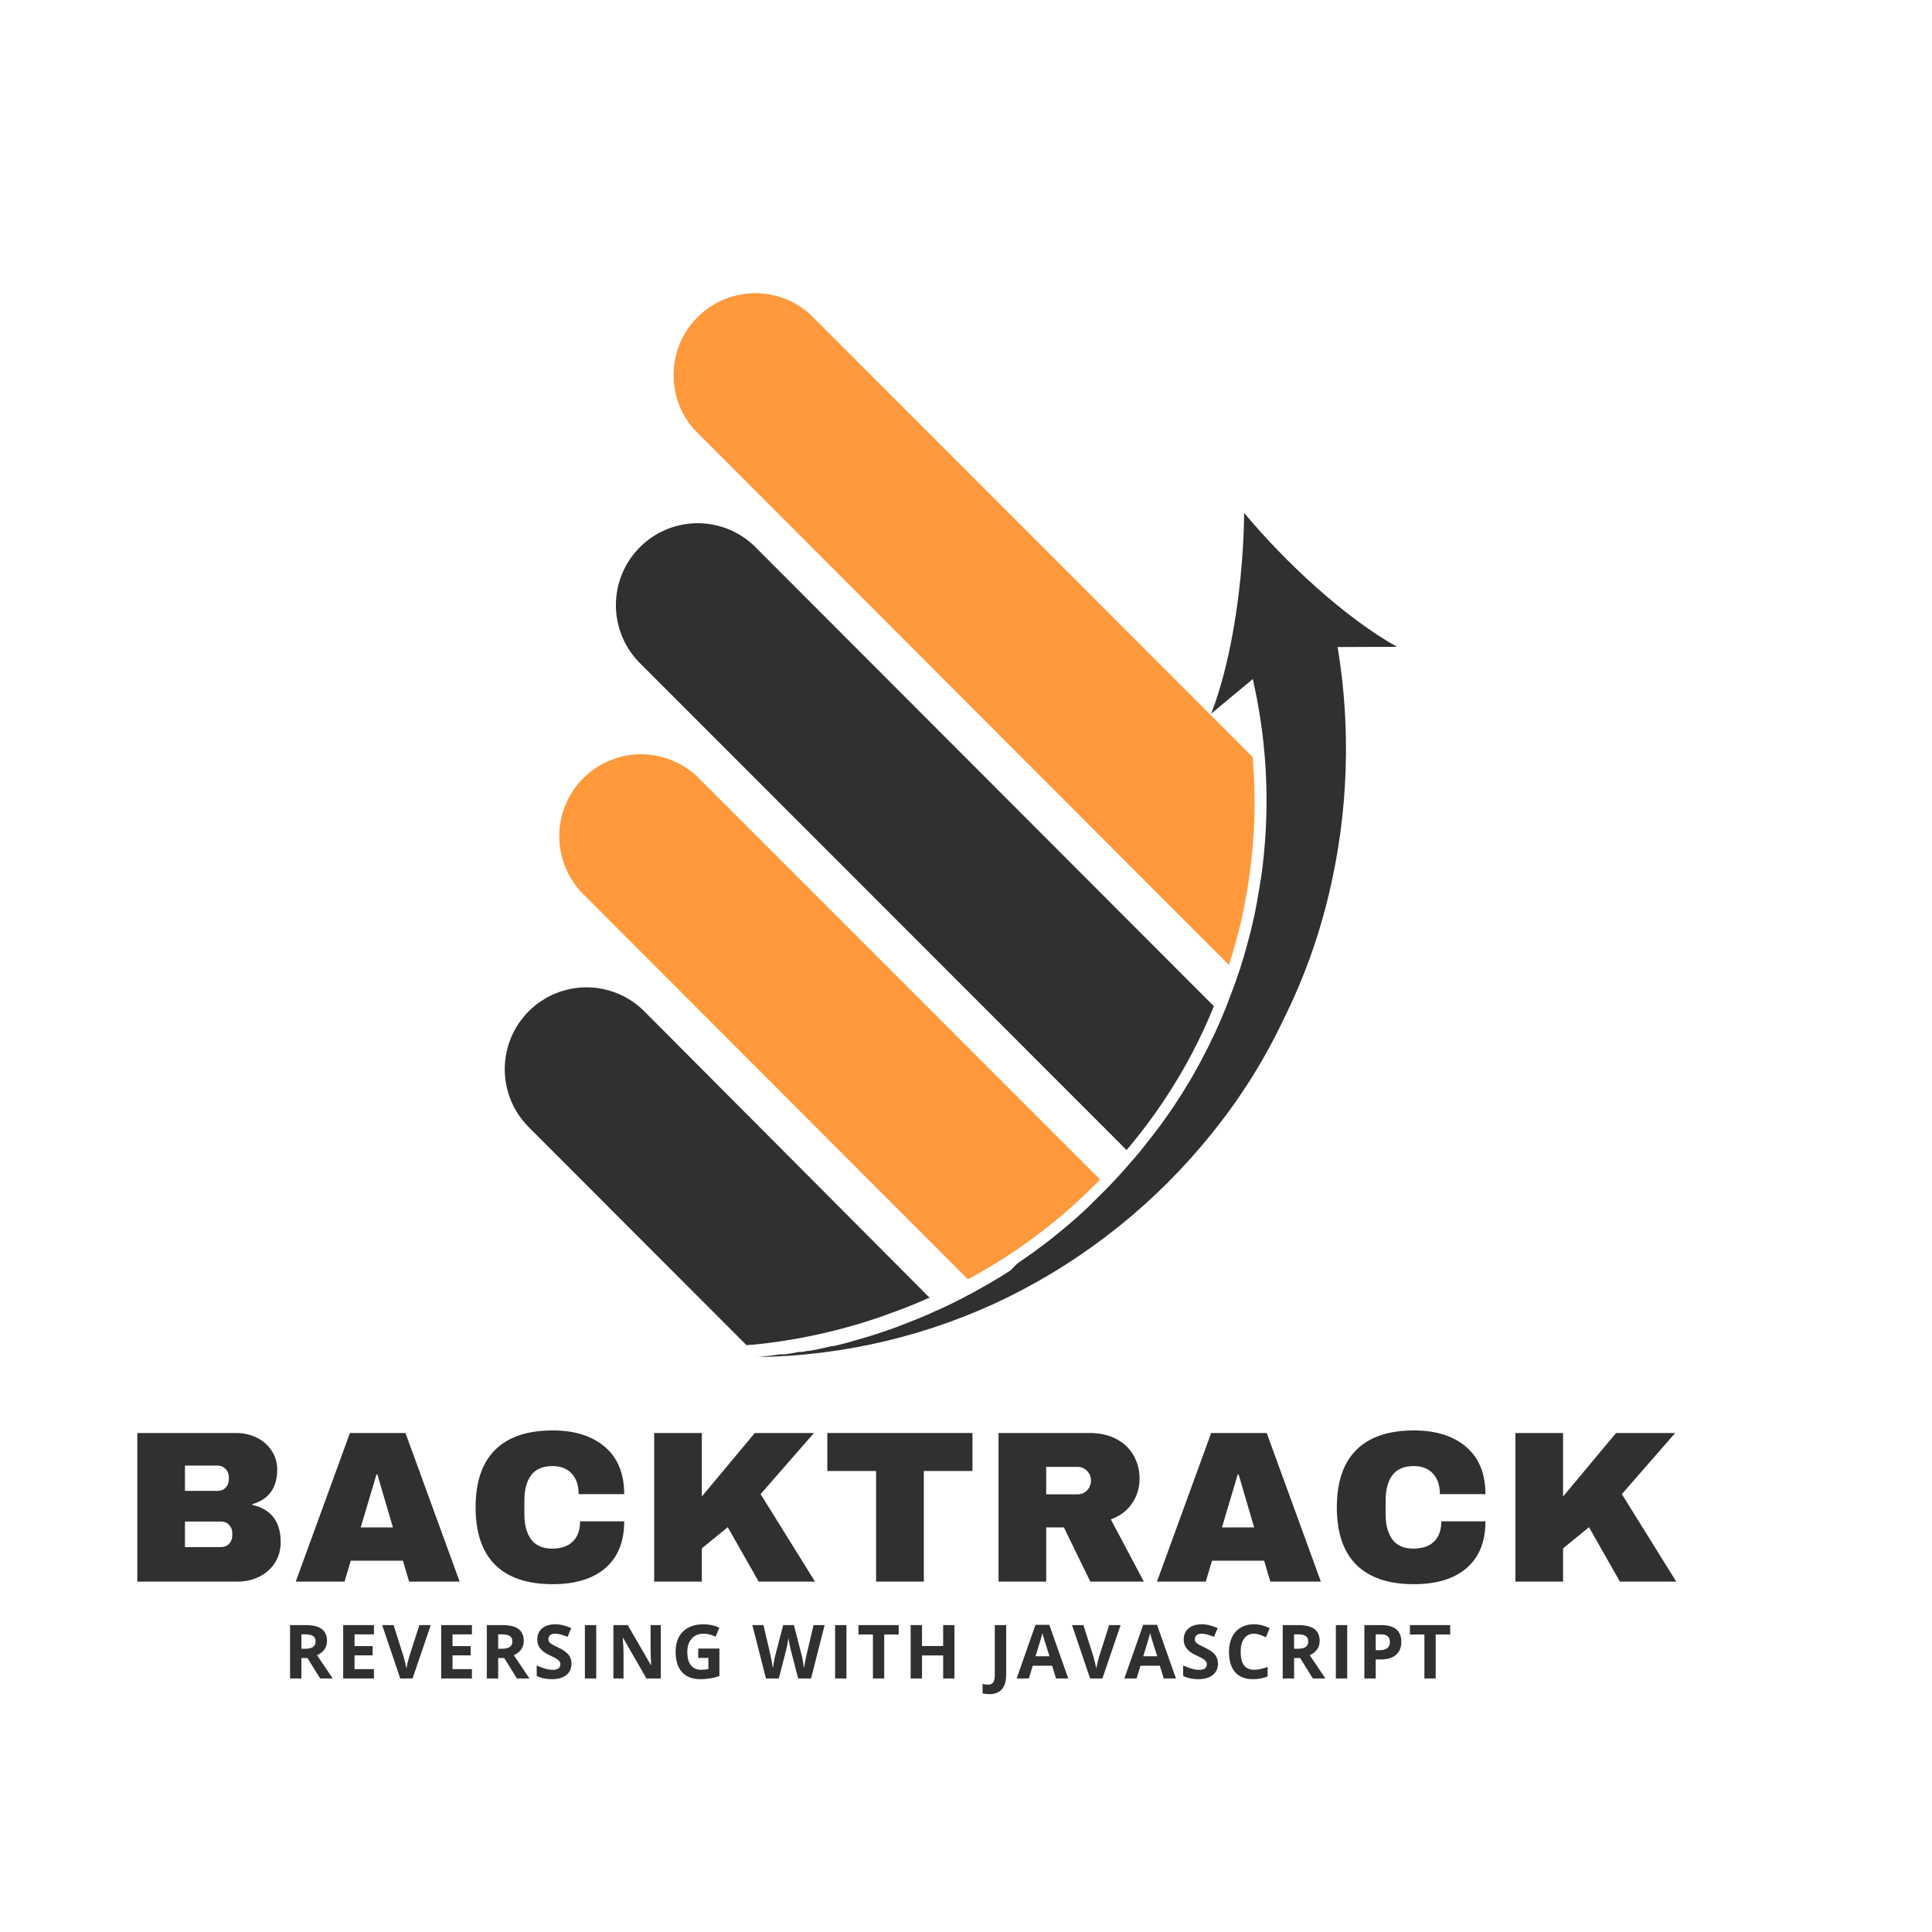
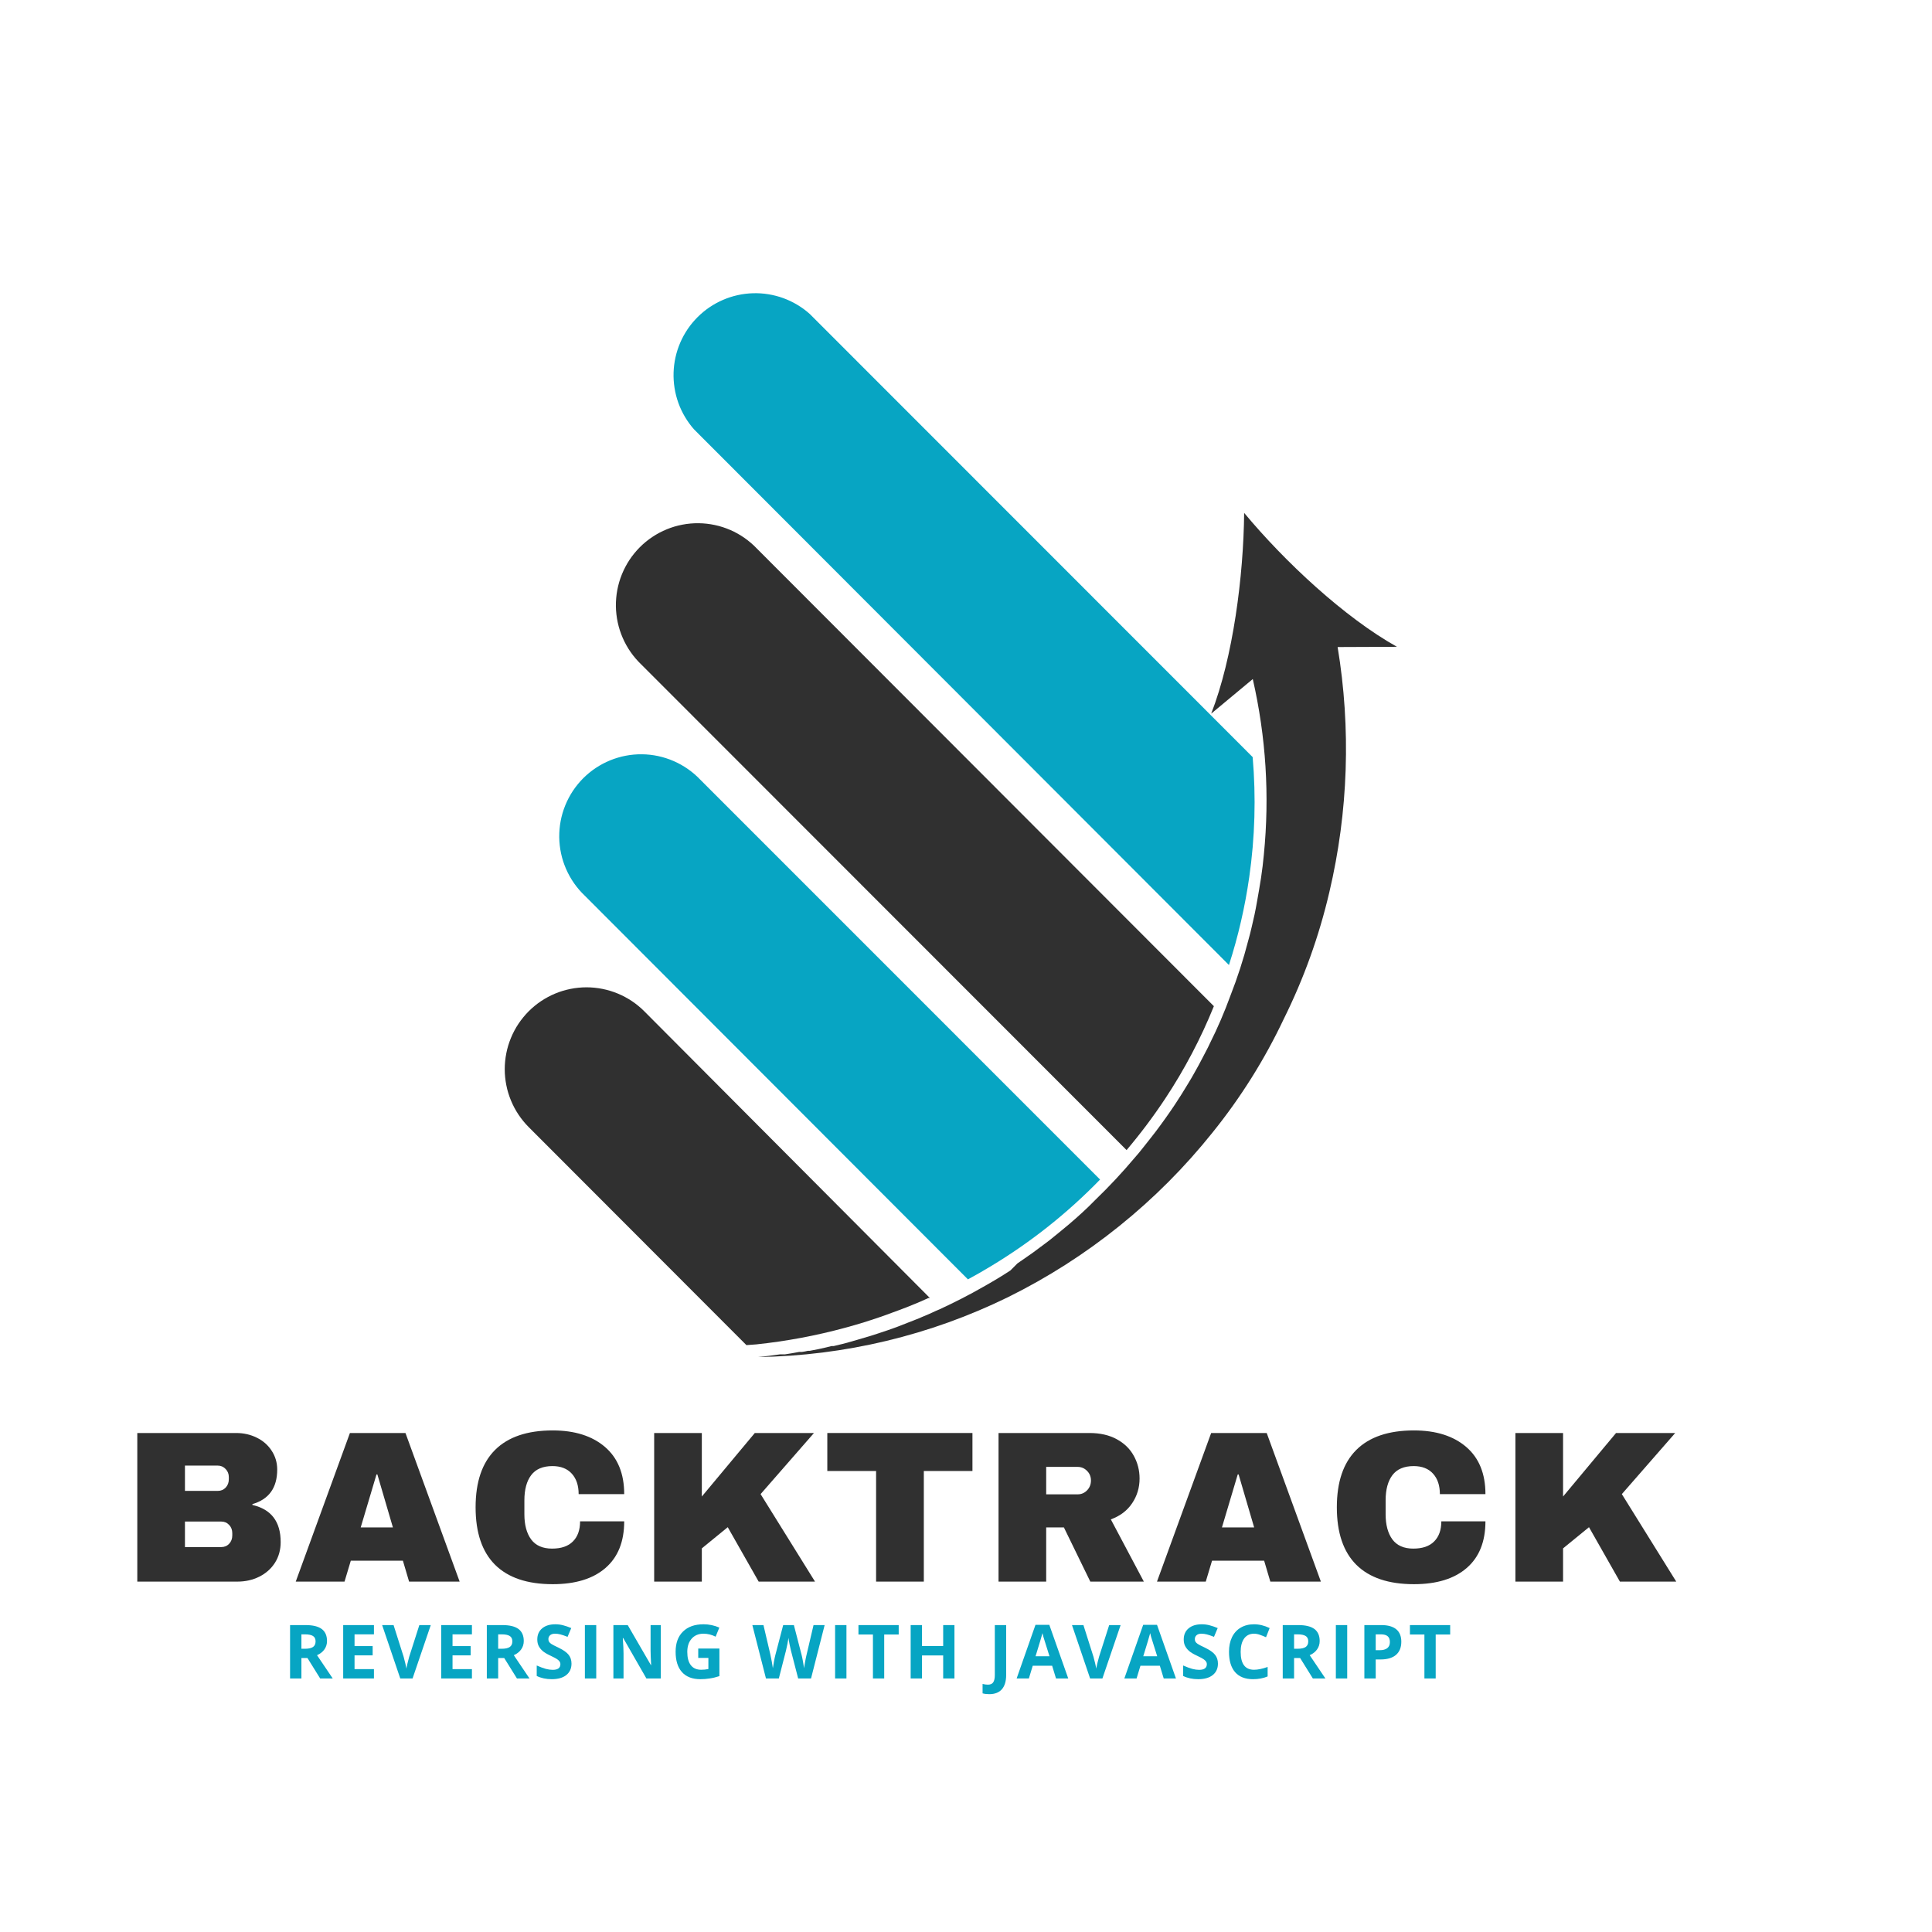
<svg xmlns="http://www.w3.org/2000/svg" xmlns:xlink="http://www.w3.org/1999/xlink" width="375" zoomAndPan="magnify" viewBox="0 0 375 375" height="375" preserveAspectRatio="xMidYMid meet" version="1.0">
  <defs>
    <g>
      <g id="glyph-0-0" />
      <g id="glyph-0-1">
        <path d="M 22.297 -28.844 C 23.754 -28.844 25.086 -28.539 26.297 -27.938 C 27.516 -27.344 28.477 -26.5 29.188 -25.406 C 29.906 -24.312 30.266 -23.094 30.266 -21.75 C 30.266 -18.207 28.66 -15.973 25.453 -15.047 L 25.453 -14.875 C 29.109 -14.039 30.938 -11.641 30.938 -7.672 C 30.938 -6.16 30.566 -4.82 29.828 -3.656 C 29.086 -2.5 28.07 -1.598 26.781 -0.953 C 25.5 -0.316 24.086 0 22.547 0 L 3.109 0 L 3.109 -28.844 Z M 12.359 -17.609 L 18.734 -17.609 C 19.348 -17.609 19.859 -17.82 20.266 -18.25 C 20.672 -18.688 20.875 -19.227 20.875 -19.875 L 20.875 -20.297 C 20.875 -20.91 20.664 -21.43 20.25 -21.859 C 19.832 -22.297 19.328 -22.516 18.734 -22.516 L 12.359 -22.516 Z M 12.359 -6.703 L 19.406 -6.703 C 20.02 -6.703 20.531 -6.914 20.938 -7.344 C 21.344 -7.781 21.547 -8.32 21.547 -8.969 L 21.547 -9.391 C 21.547 -10.035 21.344 -10.57 20.938 -11 C 20.531 -11.438 20.02 -11.656 19.406 -11.656 L 12.359 -11.656 Z M 12.359 -6.703 " />
      </g>
      <g id="glyph-0-2">
        <path d="M 22.422 0 L 21.219 -4.062 L 11.109 -4.062 L 9.891 0 L 0.422 0 L 10.938 -28.844 L 21.719 -28.844 L 32.234 0 Z M 13.031 -10.516 L 19.281 -10.516 L 16.266 -20.797 L 16.094 -20.797 Z M 13.031 -10.516 " />
      </g>
      <g id="glyph-0-3">
        <path d="M 16.859 -29.344 C 21.129 -29.344 24.508 -28.273 27 -26.141 C 29.488 -24.004 30.734 -20.953 30.734 -16.984 L 21.891 -16.984 C 21.891 -18.66 21.445 -19.984 20.562 -20.953 C 19.676 -21.93 18.426 -22.422 16.812 -22.422 C 14.938 -22.422 13.555 -21.832 12.672 -20.656 C 11.797 -19.488 11.359 -17.859 11.359 -15.766 L 11.359 -13.078 C 11.359 -11.016 11.797 -9.383 12.672 -8.188 C 13.555 -7 14.91 -6.406 16.734 -6.406 C 18.516 -6.406 19.863 -6.867 20.781 -7.797 C 21.707 -8.723 22.172 -10.023 22.172 -11.703 L 30.734 -11.703 C 30.734 -7.754 29.52 -4.734 27.094 -2.641 C 24.676 -0.547 21.266 0.5 16.859 0.5 C 11.93 0.5 8.203 -0.754 5.672 -3.266 C 3.148 -5.785 1.891 -9.504 1.891 -14.422 C 1.891 -19.336 3.148 -23.051 5.672 -25.562 C 8.203 -28.082 11.93 -29.344 16.859 -29.344 Z M 16.859 -29.344 " />
      </g>
      <g id="glyph-0-4">
        <path d="M 22.641 -28.844 L 34.125 -28.844 L 23.766 -16.984 L 34.328 0 L 23.391 0 L 17.391 -10.562 L 12.359 -6.453 L 12.359 0 L 3.109 0 L 3.109 -28.844 L 12.359 -28.844 L 12.359 -16.516 Z M 22.641 -28.844 " />
      </g>
      <g id="glyph-0-5">
        <path d="M 19.703 -21.469 L 19.703 0 L 10.438 0 L 10.438 -21.469 L 0.969 -21.469 L 0.969 -28.844 L 29.141 -28.844 L 29.141 -21.469 Z M 19.703 -21.469 " />
      </g>
      <g id="glyph-0-6">
        <path d="M 30.484 -20 C 30.484 -18.238 30.004 -16.645 29.047 -15.219 C 28.098 -13.789 26.719 -12.742 24.906 -12.078 L 31.312 0 L 20.922 0 L 15.797 -10.516 L 12.359 -10.516 L 12.359 0 L 3.109 0 L 3.109 -28.844 L 20.75 -28.844 C 22.82 -28.844 24.586 -28.441 26.047 -27.641 C 27.516 -26.848 28.617 -25.773 29.359 -24.422 C 30.109 -23.066 30.484 -21.594 30.484 -20 Z M 21.047 -19.625 C 21.047 -20.375 20.789 -21 20.281 -21.5 C 19.781 -22.008 19.172 -22.266 18.453 -22.266 L 12.359 -22.266 L 12.359 -16.938 L 18.453 -16.938 C 19.172 -16.938 19.781 -17.191 20.281 -17.703 C 20.789 -18.223 21.047 -18.863 21.047 -19.625 Z M 21.047 -19.625 " />
      </g>
      <g id="glyph-1-0" />
      <g id="glyph-1-1">
        <path d="M 3.5 -5.766 L 4.203 -5.766 C 4.898 -5.766 5.414 -5.879 5.75 -6.109 C 6.082 -6.336 6.25 -6.703 6.25 -7.203 C 6.25 -7.691 6.078 -8.039 5.734 -8.25 C 5.398 -8.457 4.879 -8.562 4.172 -8.562 L 3.5 -8.562 Z M 3.5 -3.969 L 3.5 0 L 1.297 0 L 1.297 -10.359 L 4.328 -10.359 C 5.734 -10.359 6.773 -10.102 7.453 -9.594 C 8.129 -9.082 8.469 -8.305 8.469 -7.266 C 8.469 -6.648 8.297 -6.102 7.953 -5.625 C 7.617 -5.156 7.145 -4.785 6.531 -4.516 C 8.094 -2.18 9.109 -0.676 9.578 0 L 7.141 0 L 4.672 -3.969 Z M 3.5 -3.969 " />
      </g>
      <g id="glyph-1-2">
        <path d="M 7.266 0 L 1.297 0 L 1.297 -10.359 L 7.266 -10.359 L 7.266 -8.562 L 3.5 -8.562 L 3.5 -6.281 L 7.016 -6.281 L 7.016 -4.484 L 3.5 -4.484 L 3.5 -1.812 L 7.266 -1.812 Z M 7.266 0 " />
      </g>
      <g id="glyph-1-3">
        <path d="M 7.219 -10.359 L 9.438 -10.359 L 5.906 0 L 3.516 0 L 0 -10.359 L 2.219 -10.359 L 4.172 -4.203 C 4.273 -3.836 4.383 -3.41 4.5 -2.922 C 4.613 -2.441 4.688 -2.102 4.719 -1.906 C 4.77 -2.344 4.945 -3.109 5.25 -4.203 Z M 7.219 -10.359 " />
      </g>
      <g id="glyph-1-4">
        <path d="M 7.422 -2.875 C 7.422 -1.938 7.082 -1.195 6.406 -0.656 C 5.738 -0.125 4.801 0.141 3.594 0.141 C 2.488 0.141 1.516 -0.066 0.672 -0.484 L 0.672 -2.516 C 1.367 -2.211 1.957 -1.992 2.438 -1.859 C 2.926 -1.734 3.367 -1.672 3.766 -1.672 C 4.254 -1.672 4.625 -1.758 4.875 -1.938 C 5.133 -2.125 5.266 -2.398 5.266 -2.766 C 5.266 -2.973 5.207 -3.156 5.094 -3.312 C 4.977 -3.469 4.812 -3.617 4.594 -3.766 C 4.375 -3.91 3.926 -4.145 3.25 -4.469 C 2.613 -4.77 2.141 -5.055 1.828 -5.328 C 1.516 -5.598 1.258 -5.914 1.062 -6.281 C 0.875 -6.645 0.781 -7.07 0.781 -7.562 C 0.781 -8.477 1.094 -9.195 1.719 -9.719 C 2.344 -10.25 3.203 -10.516 4.297 -10.516 C 4.836 -10.516 5.348 -10.445 5.828 -10.312 C 6.316 -10.188 6.832 -10.008 7.375 -9.781 L 6.656 -8.078 C 6.102 -8.297 5.645 -8.453 5.281 -8.547 C 4.926 -8.641 4.57 -8.688 4.219 -8.688 C 3.801 -8.688 3.484 -8.586 3.266 -8.391 C 3.047 -8.191 2.938 -7.941 2.938 -7.641 C 2.938 -7.441 2.977 -7.27 3.062 -7.125 C 3.156 -6.977 3.301 -6.836 3.5 -6.703 C 3.695 -6.566 4.16 -6.328 4.891 -5.984 C 5.859 -5.516 6.52 -5.047 6.875 -4.578 C 7.238 -4.117 7.422 -3.551 7.422 -2.875 Z M 7.422 -2.875 " />
      </g>
      <g id="glyph-1-5">
        <path d="M 1.297 0 L 1.297 -10.359 L 3.5 -10.359 L 3.5 0 Z M 1.297 0 " />
      </g>
      <g id="glyph-1-6">
        <path d="M 10.5 0 L 7.703 0 L 3.203 -7.844 L 3.125 -7.844 C 3.219 -6.457 3.266 -5.469 3.266 -4.875 L 3.266 0 L 1.297 0 L 1.297 -10.359 L 4.078 -10.359 L 8.578 -2.594 L 8.625 -2.594 C 8.551 -3.945 8.516 -4.898 8.516 -5.453 L 8.516 -10.359 L 10.5 -10.359 Z M 10.5 0 " />
      </g>
      <g id="glyph-1-7">
        <path d="M 5.234 -5.812 L 9.344 -5.812 L 9.344 -0.453 C 8.676 -0.234 8.047 -0.082 7.453 0 C 6.867 0.094 6.27 0.141 5.656 0.141 C 4.094 0.141 2.898 -0.316 2.078 -1.234 C 1.254 -2.148 0.844 -3.469 0.844 -5.188 C 0.844 -6.863 1.32 -8.172 2.281 -9.109 C 3.238 -10.047 4.566 -10.516 6.266 -10.516 C 7.328 -10.516 8.348 -10.301 9.328 -9.875 L 8.609 -8.109 C 7.848 -8.492 7.062 -8.688 6.25 -8.688 C 5.289 -8.688 4.523 -8.363 3.953 -7.719 C 3.391 -7.082 3.109 -6.227 3.109 -5.156 C 3.109 -4.031 3.336 -3.172 3.797 -2.578 C 4.254 -1.984 4.926 -1.688 5.812 -1.688 C 6.27 -1.688 6.734 -1.734 7.203 -1.828 L 7.203 -3.984 L 5.234 -3.984 Z M 5.234 -5.812 " />
      </g>
      <g id="glyph-1-8" />
      <g id="glyph-1-9">
        <path d="M 11.391 0 L 8.891 0 L 7.484 -5.438 C 7.43 -5.633 7.344 -6.035 7.219 -6.641 C 7.094 -7.254 7.023 -7.664 7.016 -7.875 C 6.984 -7.613 6.91 -7.203 6.797 -6.641 C 6.68 -6.078 6.594 -5.672 6.531 -5.422 L 5.141 0 L 2.641 0 L 0 -10.359 L 2.156 -10.359 L 3.484 -4.703 C 3.711 -3.66 3.879 -2.754 3.984 -1.984 C 4.016 -2.254 4.082 -2.672 4.188 -3.234 C 4.289 -3.805 4.383 -4.25 4.469 -4.562 L 5.984 -10.359 L 8.062 -10.359 L 9.562 -4.562 C 9.633 -4.301 9.719 -3.898 9.812 -3.359 C 9.914 -2.828 9.992 -2.367 10.047 -1.984 C 10.086 -2.359 10.16 -2.82 10.266 -3.375 C 10.367 -3.926 10.461 -4.367 10.547 -4.703 L 11.875 -10.359 L 14.031 -10.359 Z M 11.391 0 " />
      </g>
      <g id="glyph-1-10">
        <path d="M 5.297 0 L 3.109 0 L 3.109 -8.531 L 0.297 -8.531 L 0.297 -10.359 L 8.109 -10.359 L 8.109 -8.531 L 5.297 -8.531 Z M 5.297 0 " />
      </g>
      <g id="glyph-1-11">
        <path d="M 9.797 0 L 7.609 0 L 7.609 -4.469 L 3.5 -4.469 L 3.5 0 L 1.297 0 L 1.297 -10.359 L 3.5 -10.359 L 3.5 -6.297 L 7.609 -6.297 L 7.609 -10.359 L 9.797 -10.359 Z M 9.797 0 " />
      </g>
      <g id="glyph-1-12">
        <path d="M 0.219 3.047 C -0.281 3.047 -0.711 2.992 -1.078 2.891 L -1.078 1.062 C -0.703 1.156 -0.359 1.203 -0.047 1.203 C 0.441 1.203 0.785 1.051 0.984 0.75 C 1.191 0.457 1.297 -0.008 1.297 -0.656 L 1.297 -10.359 L 3.5 -10.359 L 3.5 -0.672 C 3.5 0.535 3.223 1.457 2.672 2.094 C 2.117 2.727 1.301 3.047 0.219 3.047 Z M 0.219 3.047 " />
      </g>
      <g id="glyph-1-13">
        <path d="M 7.641 0 L 6.891 -2.469 L 3.125 -2.469 L 2.375 0 L 0 0 L 3.656 -10.406 L 6.344 -10.406 L 10.016 0 Z M 6.375 -4.312 C 5.676 -6.539 5.281 -7.801 5.188 -8.094 C 5.102 -8.395 5.047 -8.629 5.016 -8.797 C 4.859 -8.191 4.41 -6.695 3.672 -4.312 Z M 6.375 -4.312 " />
      </g>
      <g id="glyph-1-14">
        <path d="M 5.703 -8.688 C 4.879 -8.688 4.238 -8.375 3.781 -7.75 C 3.332 -7.125 3.109 -6.258 3.109 -5.156 C 3.109 -2.844 3.973 -1.688 5.703 -1.688 C 6.43 -1.688 7.312 -1.867 8.344 -2.234 L 8.344 -0.391 C 7.5 -0.035 6.551 0.141 5.5 0.141 C 3.988 0.141 2.832 -0.312 2.031 -1.219 C 1.238 -2.133 0.844 -3.453 0.844 -5.172 C 0.844 -6.242 1.035 -7.188 1.422 -8 C 1.816 -8.812 2.379 -9.43 3.109 -9.859 C 3.848 -10.297 4.711 -10.516 5.703 -10.516 C 6.711 -10.516 7.723 -10.27 8.734 -9.781 L 8.031 -8 C 7.645 -8.176 7.254 -8.332 6.859 -8.469 C 6.461 -8.613 6.078 -8.688 5.703 -8.688 Z M 5.703 -8.688 " />
      </g>
      <g id="glyph-1-15">
        <path d="M 3.5 -5.484 L 4.219 -5.484 C 4.895 -5.484 5.398 -5.613 5.734 -5.875 C 6.078 -6.145 6.25 -6.535 6.25 -7.047 C 6.25 -7.566 6.109 -7.945 5.828 -8.188 C 5.547 -8.438 5.102 -8.562 4.5 -8.562 L 3.5 -8.562 Z M 8.469 -7.125 C 8.469 -6.008 8.117 -5.156 7.422 -4.562 C 6.723 -3.977 5.727 -3.688 4.438 -3.688 L 3.5 -3.688 L 3.5 0 L 1.297 0 L 1.297 -10.359 L 4.609 -10.359 C 5.867 -10.359 6.828 -10.086 7.484 -9.547 C 8.141 -9.004 8.469 -8.195 8.469 -7.125 Z M 8.469 -7.125 " />
      </g>
    </g>
    <clipPath id="clip-0">
      <path d="M 97.898 191 L 181 191 L 181 262 L 97.898 262 Z M 97.898 191 " clip-rule="nonzero" />
    </clipPath>
    <clipPath id="clip-1">
      <path d="M 147 99 L 271.148 99 L 271.148 264 L 147 264 Z M 147 99 " clip-rule="nonzero" />
    </clipPath>
  </defs>
  <g fill="rgb(18.819%, 18.819%, 18.819%)" fill-opacity="1">
    <use x="23.54" y="306.989" xlink:href="#glyph-0-1" xlink:type="simple" xlink:actuate="onLoad" xlink:show="embed" />
  </g>
  <g fill="rgb(18.819%, 18.819%, 18.819%)" fill-opacity="1">
    <use x="56.982" y="306.989" xlink:href="#glyph-0-2" xlink:type="simple" xlink:actuate="onLoad" xlink:show="embed" />
  </g>
  <g fill="rgb(18.819%, 18.819%, 18.819%)" fill-opacity="1">
    <use x="90.423" y="306.989" xlink:href="#glyph-0-3" xlink:type="simple" xlink:actuate="onLoad" xlink:show="embed" />
  </g>
  <g fill="rgb(18.819%, 18.819%, 18.819%)" fill-opacity="1">
    <use x="123.865" y="306.989" xlink:href="#glyph-0-4" xlink:type="simple" xlink:actuate="onLoad" xlink:show="embed" />
  </g>
  <g fill="rgb(18.819%, 18.819%, 18.819%)" fill-opacity="1">
    <use x="159.611" y="306.989" xlink:href="#glyph-0-5" xlink:type="simple" xlink:actuate="onLoad" xlink:show="embed" />
  </g>
  <g fill="rgb(18.819%, 18.819%, 18.819%)" fill-opacity="1">
    <use x="190.706" y="306.989" xlink:href="#glyph-0-6" xlink:type="simple" xlink:actuate="onLoad" xlink:show="embed" />
  </g>
  <g fill="rgb(18.819%, 18.819%, 18.819%)" fill-opacity="1">
    <use x="224.148" y="306.989" xlink:href="#glyph-0-2" xlink:type="simple" xlink:actuate="onLoad" xlink:show="embed" />
  </g>
  <g fill="rgb(18.819%, 18.819%, 18.819%)" fill-opacity="1">
    <use x="257.589" y="306.989" xlink:href="#glyph-0-3" xlink:type="simple" xlink:actuate="onLoad" xlink:show="embed" />
  </g>
  <g fill="rgb(18.819%, 18.819%, 18.819%)" fill-opacity="1">
    <use x="291.031" y="306.989" xlink:href="#glyph-0-4" xlink:type="simple" xlink:actuate="onLoad" xlink:show="embed" />
  </g>
-   <g fill="rgb(18.819%, 18.819%, 18.819%)" fill-opacity="1">
+   <g fill="rgb(2.75%, 64.709%, 76.469%)" fill-opacity="1">
    <use x="55.004" y="325.788" xlink:href="#glyph-1-1" xlink:type="simple" xlink:actuate="onLoad" xlink:show="embed" />
  </g>
-   <g fill="rgb(18.819%, 18.819%, 18.819%)" fill-opacity="1">
+   <g fill="rgb(2.75%, 64.709%, 76.469%)" fill-opacity="1">
    <use x="65.316" y="325.788" xlink:href="#glyph-1-2" xlink:type="simple" xlink:actuate="onLoad" xlink:show="embed" />
  </g>
-   <g fill="rgb(18.819%, 18.819%, 18.819%)" fill-opacity="1">
+   <g fill="rgb(2.75%, 64.709%, 76.469%)" fill-opacity="1">
    <use x="74.174" y="325.788" xlink:href="#glyph-1-3" xlink:type="simple" xlink:actuate="onLoad" xlink:show="embed" />
  </g>
-   <g fill="rgb(18.819%, 18.819%, 18.819%)" fill-opacity="1">
+   <g fill="rgb(2.75%, 64.709%, 76.469%)" fill-opacity="1">
    <use x="84.336" y="325.788" xlink:href="#glyph-1-2" xlink:type="simple" xlink:actuate="onLoad" xlink:show="embed" />
  </g>
-   <g fill="rgb(18.819%, 18.819%, 18.819%)" fill-opacity="1">
+   <g fill="rgb(2.75%, 64.709%, 76.469%)" fill-opacity="1">
    <use x="93.195" y="325.788" xlink:href="#glyph-1-1" xlink:type="simple" xlink:actuate="onLoad" xlink:show="embed" />
  </g>
-   <g fill="rgb(18.819%, 18.819%, 18.819%)" fill-opacity="1">
+   <g fill="rgb(2.75%, 64.709%, 76.469%)" fill-opacity="1">
    <use x="103.506" y="325.788" xlink:href="#glyph-1-4" xlink:type="simple" xlink:actuate="onLoad" xlink:show="embed" />
  </g>
-   <g fill="rgb(18.819%, 18.819%, 18.819%)" fill-opacity="1">
+   <g fill="rgb(2.75%, 64.709%, 76.469%)" fill-opacity="1">
    <use x="112.229" y="325.788" xlink:href="#glyph-1-5" xlink:type="simple" xlink:actuate="onLoad" xlink:show="embed" />
  </g>
-   <g fill="rgb(18.819%, 18.819%, 18.819%)" fill-opacity="1">
+   <g fill="rgb(2.75%, 64.709%, 76.469%)" fill-opacity="1">
    <use x="117.762" y="325.788" xlink:href="#glyph-1-6" xlink:type="simple" xlink:actuate="onLoad" xlink:show="embed" />
  </g>
-   <g fill="rgb(18.819%, 18.819%, 18.819%)" fill-opacity="1">
+   <g fill="rgb(2.75%, 64.709%, 76.469%)" fill-opacity="1">
    <use x="130.293" y="325.788" xlink:href="#glyph-1-7" xlink:type="simple" xlink:actuate="onLoad" xlink:show="embed" />
  </g>
-   <g fill="rgb(18.819%, 18.819%, 18.819%)" fill-opacity="1">
+   <g fill="rgb(2.75%, 64.709%, 76.469%)" fill-opacity="1">
    <use x="141.533" y="325.788" xlink:href="#glyph-1-8" xlink:type="simple" xlink:actuate="onLoad" xlink:show="embed" />
  </g>
-   <g fill="rgb(18.819%, 18.819%, 18.819%)" fill-opacity="1">
+   <g fill="rgb(2.75%, 64.709%, 76.469%)" fill-opacity="1">
    <use x="146.031" y="325.788" xlink:href="#glyph-1-9" xlink:type="simple" xlink:actuate="onLoad" xlink:show="embed" />
  </g>
-   <g fill="rgb(18.819%, 18.819%, 18.819%)" fill-opacity="1">
+   <g fill="rgb(2.75%, 64.709%, 76.469%)" fill-opacity="1">
    <use x="160.795" y="325.788" xlink:href="#glyph-1-5" xlink:type="simple" xlink:actuate="onLoad" xlink:show="embed" />
  </g>
-   <g fill="rgb(18.819%, 18.819%, 18.819%)" fill-opacity="1">
+   <g fill="rgb(2.75%, 64.709%, 76.469%)" fill-opacity="1">
    <use x="166.328" y="325.788" xlink:href="#glyph-1-10" xlink:type="simple" xlink:actuate="onLoad" xlink:show="embed" />
  </g>
-   <g fill="rgb(18.819%, 18.819%, 18.819%)" fill-opacity="1">
+   <g fill="rgb(2.75%, 64.709%, 76.469%)" fill-opacity="1">
    <use x="175.462" y="325.788" xlink:href="#glyph-1-11" xlink:type="simple" xlink:actuate="onLoad" xlink:show="embed" />
  </g>
-   <g fill="rgb(18.819%, 18.819%, 18.819%)" fill-opacity="1">
+   <g fill="rgb(2.75%, 64.709%, 76.469%)" fill-opacity="1">
    <use x="187.298" y="325.788" xlink:href="#glyph-1-8" xlink:type="simple" xlink:actuate="onLoad" xlink:show="embed" />
  </g>
-   <g fill="rgb(18.819%, 18.819%, 18.819%)" fill-opacity="1">
+   <g fill="rgb(2.75%, 64.709%, 76.469%)" fill-opacity="1">
    <use x="191.796" y="325.788" xlink:href="#glyph-1-12" xlink:type="simple" xlink:actuate="onLoad" xlink:show="embed" />
  </g>
-   <g fill="rgb(18.819%, 18.819%, 18.819%)" fill-opacity="1">
+   <g fill="rgb(2.75%, 64.709%, 76.469%)" fill-opacity="1">
    <use x="197.329" y="325.788" xlink:href="#glyph-1-13" xlink:type="simple" xlink:actuate="onLoad" xlink:show="embed" />
  </g>
-   <g fill="rgb(18.819%, 18.819%, 18.819%)" fill-opacity="1">
+   <g fill="rgb(2.75%, 64.709%, 76.469%)" fill-opacity="1">
    <use x="208.073" y="325.788" xlink:href="#glyph-1-3" xlink:type="simple" xlink:actuate="onLoad" xlink:show="embed" />
  </g>
-   <g fill="rgb(18.819%, 18.819%, 18.819%)" fill-opacity="1">
+   <g fill="rgb(2.75%, 64.709%, 76.469%)" fill-opacity="1">
    <use x="218.235" y="325.788" xlink:href="#glyph-1-13" xlink:type="simple" xlink:actuate="onLoad" xlink:show="embed" />
  </g>
-   <g fill="rgb(18.819%, 18.819%, 18.819%)" fill-opacity="1">
+   <g fill="rgb(2.75%, 64.709%, 76.469%)" fill-opacity="1">
    <use x="228.979" y="325.788" xlink:href="#glyph-1-4" xlink:type="simple" xlink:actuate="onLoad" xlink:show="embed" />
  </g>
-   <g fill="rgb(18.819%, 18.819%, 18.819%)" fill-opacity="1">
+   <g fill="rgb(2.75%, 64.709%, 76.469%)" fill-opacity="1">
    <use x="237.703" y="325.788" xlink:href="#glyph-1-14" xlink:type="simple" xlink:actuate="onLoad" xlink:show="embed" />
  </g>
-   <g fill="rgb(18.819%, 18.819%, 18.819%)" fill-opacity="1">
+   <g fill="rgb(2.75%, 64.709%, 76.469%)" fill-opacity="1">
    <use x="247.681" y="325.788" xlink:href="#glyph-1-1" xlink:type="simple" xlink:actuate="onLoad" xlink:show="embed" />
  </g>
-   <g fill="rgb(18.819%, 18.819%, 18.819%)" fill-opacity="1">
+   <g fill="rgb(2.75%, 64.709%, 76.469%)" fill-opacity="1">
    <use x="257.992" y="325.788" xlink:href="#glyph-1-5" xlink:type="simple" xlink:actuate="onLoad" xlink:show="embed" />
  </g>
-   <g fill="rgb(18.819%, 18.819%, 18.819%)" fill-opacity="1">
+   <g fill="rgb(2.75%, 64.709%, 76.469%)" fill-opacity="1">
    <use x="263.525" y="325.788" xlink:href="#glyph-1-15" xlink:type="simple" xlink:actuate="onLoad" xlink:show="embed" />
  </g>
-   <g fill="rgb(18.819%, 18.819%, 18.819%)" fill-opacity="1">
+   <g fill="rgb(2.75%, 64.709%, 76.469%)" fill-opacity="1">
    <use x="273.369" y="325.788" xlink:href="#glyph-1-10" xlink:type="simple" xlink:actuate="onLoad" xlink:show="embed" />
  </g>
  <g clip-path="url(#clip-0)">
    <path fill="rgb(18.819%, 18.819%, 18.819%)" d="M 180.488 251.941 L 180.207 251.941 C 179.199 252.414 178.16 252.863 177.09 253.289 C 176.547 253.5 175.957 253.762 175.297 253.996 C 174.637 254.234 173.906 254.539 173.195 254.777 C 171.664 255.367 169.895 255.957 167.98 256.574 C 166.66 256.973 165.34 257.375 163.996 257.73 C 158.348 259.262 152.613 260.332 146.793 260.945 L 144.879 261.086 L 102.617 218.766 C 102.25 218.395 101.902 218.012 101.574 217.609 C 101.242 217.207 100.934 216.789 100.645 216.355 C 100.355 215.922 100.09 215.477 99.844 215.02 C 99.598 214.559 99.379 214.09 99.18 213.609 C 98.98 213.129 98.805 212.641 98.652 212.141 C 98.504 211.645 98.375 211.141 98.277 210.629 C 98.176 210.117 98.098 209.605 98.047 209.086 C 97.996 208.566 97.969 208.051 97.969 207.527 C 97.969 207.008 97.996 206.488 98.047 205.973 C 98.098 205.453 98.176 204.938 98.277 204.43 C 98.375 203.918 98.504 203.414 98.652 202.914 C 98.805 202.418 98.98 201.93 99.18 201.449 C 99.379 200.965 99.598 200.496 99.844 200.039 C 100.09 199.578 100.355 199.133 100.645 198.699 C 100.934 198.27 101.242 197.852 101.574 197.449 C 101.902 197.047 102.25 196.66 102.617 196.293 C 102.984 195.926 103.371 195.574 103.773 195.246 C 104.172 194.914 104.59 194.605 105.023 194.316 C 105.453 194.027 105.898 193.762 106.359 193.516 C 106.816 193.27 107.285 193.047 107.766 192.848 C 108.246 192.648 108.734 192.473 109.23 192.324 C 109.73 192.172 110.234 192.047 110.742 191.945 C 111.254 191.844 111.766 191.766 112.285 191.715 C 112.801 191.664 113.32 191.637 113.84 191.637 C 114.359 191.637 114.875 191.664 115.395 191.715 C 115.91 191.766 116.426 191.844 116.934 191.945 C 117.445 192.047 117.949 192.172 118.445 192.324 C 118.941 192.473 119.43 192.648 119.91 192.848 C 120.391 193.047 120.859 193.27 121.32 193.516 C 121.777 193.762 122.223 194.027 122.656 194.316 C 123.086 194.605 123.504 194.914 123.906 195.246 C 124.309 195.574 124.691 195.926 125.059 196.293 Z M 180.488 251.941 " fill-opacity="1" fill-rule="nonzero" />
  </g>
-   <path fill="rgb(100%, 59.999%, 23.14%)" d="M 213.523 228.949 C 207.172 235.484 200.094 241.098 192.289 245.797 C 190.848 246.672 189.359 247.523 187.875 248.324 L 113.473 173.82 C 113.09 173.457 112.727 173.074 112.383 172.672 C 112.039 172.27 111.715 171.855 111.414 171.422 C 111.109 170.988 110.832 170.539 110.574 170.078 C 110.316 169.617 110.082 169.145 109.871 168.66 C 109.66 168.176 109.473 167.68 109.309 167.18 C 109.148 166.676 109.012 166.164 108.902 165.648 C 108.789 165.129 108.707 164.609 108.648 164.086 C 108.586 163.559 108.555 163.031 108.547 162.504 C 108.543 161.973 108.562 161.445 108.609 160.922 C 108.652 160.395 108.727 159.871 108.824 159.352 C 108.922 158.832 109.047 158.316 109.195 157.812 C 109.344 157.305 109.52 156.805 109.719 156.316 C 109.914 155.824 110.141 155.348 110.387 154.879 C 110.633 154.414 110.902 153.957 111.191 153.52 C 111.484 153.078 111.797 152.652 112.133 152.242 C 112.465 151.832 112.82 151.441 113.191 151.066 C 113.566 150.695 113.957 150.34 114.363 150.004 C 114.773 149.668 115.199 149.355 115.637 149.062 C 116.078 148.77 116.531 148.5 116.996 148.254 C 117.465 148.004 117.941 147.781 118.43 147.582 C 118.918 147.383 119.414 147.207 119.922 147.059 C 120.43 146.906 120.941 146.781 121.461 146.684 C 121.977 146.586 122.5 146.512 123.027 146.465 C 123.551 146.418 124.078 146.398 124.605 146.406 C 125.137 146.41 125.66 146.441 126.188 146.5 C 126.711 146.559 127.23 146.645 127.746 146.754 C 128.266 146.867 128.773 147 129.277 147.164 C 129.777 147.324 130.273 147.512 130.758 147.723 C 131.242 147.934 131.715 148.168 132.176 148.426 C 132.637 148.684 133.082 148.961 133.516 149.266 C 133.949 149.566 134.363 149.891 134.766 150.234 C 135.168 150.578 135.551 150.941 135.914 151.324 Z M 213.523 228.949 " fill-opacity="1" fill-rule="nonzero" />
+   <path fill="rgb(2.75%, 64.709%, 76.469%)" d="M 213.523 228.949 C 207.172 235.484 200.094 241.098 192.289 245.797 C 190.848 246.672 189.359 247.523 187.875 248.324 L 113.473 173.82 C 113.09 173.457 112.727 173.074 112.383 172.672 C 112.039 172.27 111.715 171.855 111.414 171.422 C 111.109 170.988 110.832 170.539 110.574 170.078 C 110.316 169.617 110.082 169.145 109.871 168.66 C 109.66 168.176 109.473 167.68 109.309 167.18 C 109.148 166.676 109.012 166.164 108.902 165.648 C 108.789 165.129 108.707 164.609 108.648 164.086 C 108.586 163.559 108.555 163.031 108.547 162.504 C 108.543 161.973 108.562 161.445 108.609 160.922 C 108.652 160.395 108.727 159.871 108.824 159.352 C 108.922 158.832 109.047 158.316 109.195 157.812 C 109.344 157.305 109.52 156.805 109.719 156.316 C 109.914 155.824 110.141 155.348 110.387 154.879 C 110.633 154.414 110.902 153.957 111.191 153.52 C 111.484 153.078 111.797 152.652 112.133 152.242 C 112.465 151.832 112.82 151.441 113.191 151.066 C 113.566 150.695 113.957 150.34 114.363 150.004 C 114.773 149.668 115.199 149.355 115.637 149.062 C 116.078 148.77 116.531 148.5 116.996 148.254 C 117.465 148.004 117.941 147.781 118.43 147.582 C 118.918 147.383 119.414 147.207 119.922 147.059 C 120.43 146.906 120.941 146.781 121.461 146.684 C 121.977 146.586 122.5 146.512 123.027 146.465 C 123.551 146.418 124.078 146.398 124.605 146.406 C 125.137 146.41 125.66 146.441 126.188 146.5 C 126.711 146.559 127.23 146.645 127.746 146.754 C 128.266 146.867 128.773 147 129.277 147.164 C 129.777 147.324 130.273 147.512 130.758 147.723 C 131.242 147.934 131.715 148.168 132.176 148.426 C 132.637 148.684 133.082 148.961 133.516 149.266 C 133.949 149.566 134.363 149.891 134.766 150.234 C 135.168 150.578 135.551 150.941 135.914 151.324 Z M 213.523 228.949 " fill-opacity="1" fill-rule="nonzero" />
  <path fill="rgb(18.819%, 18.819%, 18.819%)" d="M 235.613 195.301 C 233.066 201.594 229.918 207.574 226.172 213.234 C 223.867 216.715 221.363 220.047 218.668 223.23 L 124.469 128.973 C 124.086 128.605 123.723 128.223 123.379 127.82 C 123.035 127.422 122.711 127.004 122.41 126.57 C 122.105 126.137 121.828 125.691 121.57 125.23 C 121.312 124.77 121.078 124.293 120.867 123.809 C 120.656 123.324 120.469 122.832 120.305 122.328 C 120.145 121.824 120.008 121.316 119.898 120.797 C 119.785 120.281 119.703 119.762 119.645 119.234 C 119.582 118.711 119.551 118.184 119.543 117.652 C 119.539 117.125 119.559 116.598 119.605 116.07 C 119.648 115.543 119.723 115.02 119.82 114.5 C 119.918 113.98 120.043 113.469 120.191 112.961 C 120.34 112.453 120.516 111.957 120.715 111.465 C 120.914 110.977 121.137 110.496 121.383 110.031 C 121.629 109.562 121.898 109.109 122.188 108.668 C 122.48 108.227 122.793 107.801 123.129 107.395 C 123.461 106.984 123.816 106.594 124.188 106.219 C 124.562 105.844 124.953 105.488 125.359 105.156 C 125.77 104.82 126.195 104.504 126.633 104.215 C 127.074 103.922 127.527 103.652 127.992 103.402 C 128.461 103.156 128.938 102.934 129.426 102.734 C 129.914 102.531 130.414 102.359 130.918 102.207 C 131.426 102.059 131.938 101.934 132.457 101.836 C 132.973 101.734 133.496 101.664 134.023 101.617 C 134.547 101.57 135.074 101.551 135.602 101.555 C 136.133 101.562 136.656 101.594 137.184 101.652 C 137.707 101.711 138.227 101.797 138.742 101.906 C 139.262 102.016 139.77 102.152 140.273 102.312 C 140.773 102.477 141.27 102.66 141.754 102.871 C 142.238 103.082 142.711 103.316 143.172 103.574 C 143.633 103.832 144.078 104.113 144.512 104.414 C 144.945 104.719 145.359 105.043 145.762 105.387 C 146.164 105.73 146.547 106.094 146.91 106.477 Z M 235.613 195.301 " fill-opacity="1" fill-rule="nonzero" />
-   <path fill="rgb(100%, 59.999%, 23.14%)" d="M 242.477 170.254 C 241.648 176.051 240.336 181.738 238.539 187.312 L 134.711 83.34 C 134.047 82.59 133.461 81.781 132.949 80.918 C 132.438 80.055 132.012 79.152 131.672 78.207 C 131.332 77.262 131.086 76.297 130.93 75.305 C 130.773 74.312 130.711 73.316 130.742 72.312 C 130.773 71.309 130.898 70.32 131.117 69.34 C 131.336 68.359 131.645 67.41 132.043 66.488 C 132.441 65.57 132.922 64.695 133.484 63.863 C 134.051 63.035 134.688 62.266 135.395 61.559 C 136.105 60.848 136.875 60.211 137.703 59.648 C 138.535 59.086 139.41 58.605 140.328 58.211 C 141.25 57.812 142.199 57.504 143.176 57.289 C 144.156 57.07 145.145 56.949 146.148 56.918 C 147.148 56.887 148.145 56.953 149.133 57.113 C 150.121 57.273 151.09 57.523 152.031 57.863 C 152.973 58.207 153.875 58.637 154.734 59.148 C 155.598 59.66 156.402 60.25 157.152 60.918 L 233.18 136.98 L 236.602 140.406 L 243.141 146.953 C 243.809 154.746 243.586 162.512 242.477 170.254 Z M 242.477 170.254 " fill-opacity="1" fill-rule="nonzero" />
+   <path fill="rgb(2.75%, 64.709%, 76.469%)" d="M 242.477 170.254 C 241.648 176.051 240.336 181.738 238.539 187.312 L 134.711 83.34 C 134.047 82.59 133.461 81.781 132.949 80.918 C 132.438 80.055 132.012 79.152 131.672 78.207 C 131.332 77.262 131.086 76.297 130.93 75.305 C 130.773 74.312 130.711 73.316 130.742 72.312 C 130.773 71.309 130.898 70.32 131.117 69.34 C 131.336 68.359 131.645 67.41 132.043 66.488 C 132.441 65.57 132.922 64.695 133.484 63.863 C 134.051 63.035 134.688 62.266 135.395 61.559 C 136.105 60.848 136.875 60.211 137.703 59.648 C 138.535 59.086 139.41 58.605 140.328 58.211 C 141.25 57.812 142.199 57.504 143.176 57.289 C 144.156 57.07 145.145 56.949 146.148 56.918 C 147.148 56.887 148.145 56.953 149.133 57.113 C 150.121 57.273 151.09 57.523 152.031 57.863 C 152.973 58.207 153.875 58.637 154.734 59.148 C 155.598 59.66 156.402 60.25 157.152 60.918 L 233.18 136.98 L 236.602 140.406 L 243.141 146.953 C 243.809 154.746 243.586 162.512 242.477 170.254 Z M 242.477 170.254 " fill-opacity="1" fill-rule="nonzero" />
  <g clip-path="url(#clip-1)">
    <path fill="rgb(18.819%, 18.819%, 18.819%)" d="M 259.633 125.59 C 260.941 133.496 261.457 141.449 261.188 149.453 C 260.918 157.461 259.863 165.363 258.027 173.16 C 256.027 181.727 253.07 189.949 249.156 197.828 C 245.418 205.715 240.809 213.059 235.328 219.852 C 229.961 226.559 223.934 232.605 217.242 237.988 C 210.551 243.375 203.359 247.969 195.66 251.777 C 188.102 255.477 180.23 258.309 172.043 260.27 C 163.859 262.23 155.559 263.273 147.145 263.402 C 148.562 263.258 149.977 263.094 151.371 262.883 L 152.336 262.883 C 153.258 262.738 154.203 262.598 155.121 262.41 L 155.664 262.41 C 156.047 262.359 156.426 262.289 156.797 262.195 L 157.152 262.195 C 158.215 262.008 159.273 261.793 160.336 261.535 L 161.375 261.273 L 161.801 261.273 C 162.957 261.016 164.16 260.707 165.223 260.398 C 166.281 260.094 167.582 259.691 168.926 259.312 L 170.531 258.793 C 171.758 258.398 172.984 257.973 174.211 257.516 L 177.703 256.148 C 178.129 256.004 178.531 255.816 178.953 255.629 C 179.852 255.273 180.75 254.871 181.645 254.445 L 182.375 254.137 C 185.277 252.793 188.109 251.352 190.871 249.766 C 191.77 249.27 192.641 248.75 193.516 248.23 C 194.387 247.711 195.238 247.168 196.109 246.602 L 197.48 245.23 L 199.32 243.953 C 200.215 243.34 201.113 242.703 201.984 242.016 C 202.082 241.969 202.172 241.906 202.246 241.828 C 203.141 241.188 204.016 240.504 204.863 239.797 C 205.715 239.086 206.656 238.355 207.531 237.598 C 209.277 236.109 210.977 234.574 212.629 232.871 C 215.293 230.301 217.82 227.602 220.203 224.766 C 220.816 224.082 221.383 223.395 221.926 222.688 C 222.469 221.977 223.531 220.703 224.285 219.688 C 225.039 218.672 225.582 217.961 226.195 217.086 C 226.809 216.211 227.445 215.316 228.035 214.418 C 228.957 213.023 229.832 211.629 230.68 210.211 C 231.129 209.5 231.527 208.77 231.93 208.059 C 232.332 207.352 232.992 206.168 233.465 205.223 C 233.938 204.281 234.406 203.477 234.809 202.578 C 236.328 199.551 237.664 196.449 238.82 193.27 C 240.195 189.762 241.352 186.188 242.289 182.539 C 242.551 181.641 242.762 180.742 242.973 179.848 C 243.352 178.309 243.684 176.75 243.965 175.121 C 244.246 173.488 244.531 171.977 244.766 170.395 C 245.004 168.812 245.168 167.418 245.309 165.93 C 246.449 154.438 245.734 143.062 243.164 131.805 L 235.094 138.516 C 239.34 127.625 241.371 111.793 241.488 99.551 C 249.344 109.004 260.953 119.848 271.148 125.543 Z M 259.633 125.59 " fill-opacity="1" fill-rule="nonzero" />
  </g>
</svg>
